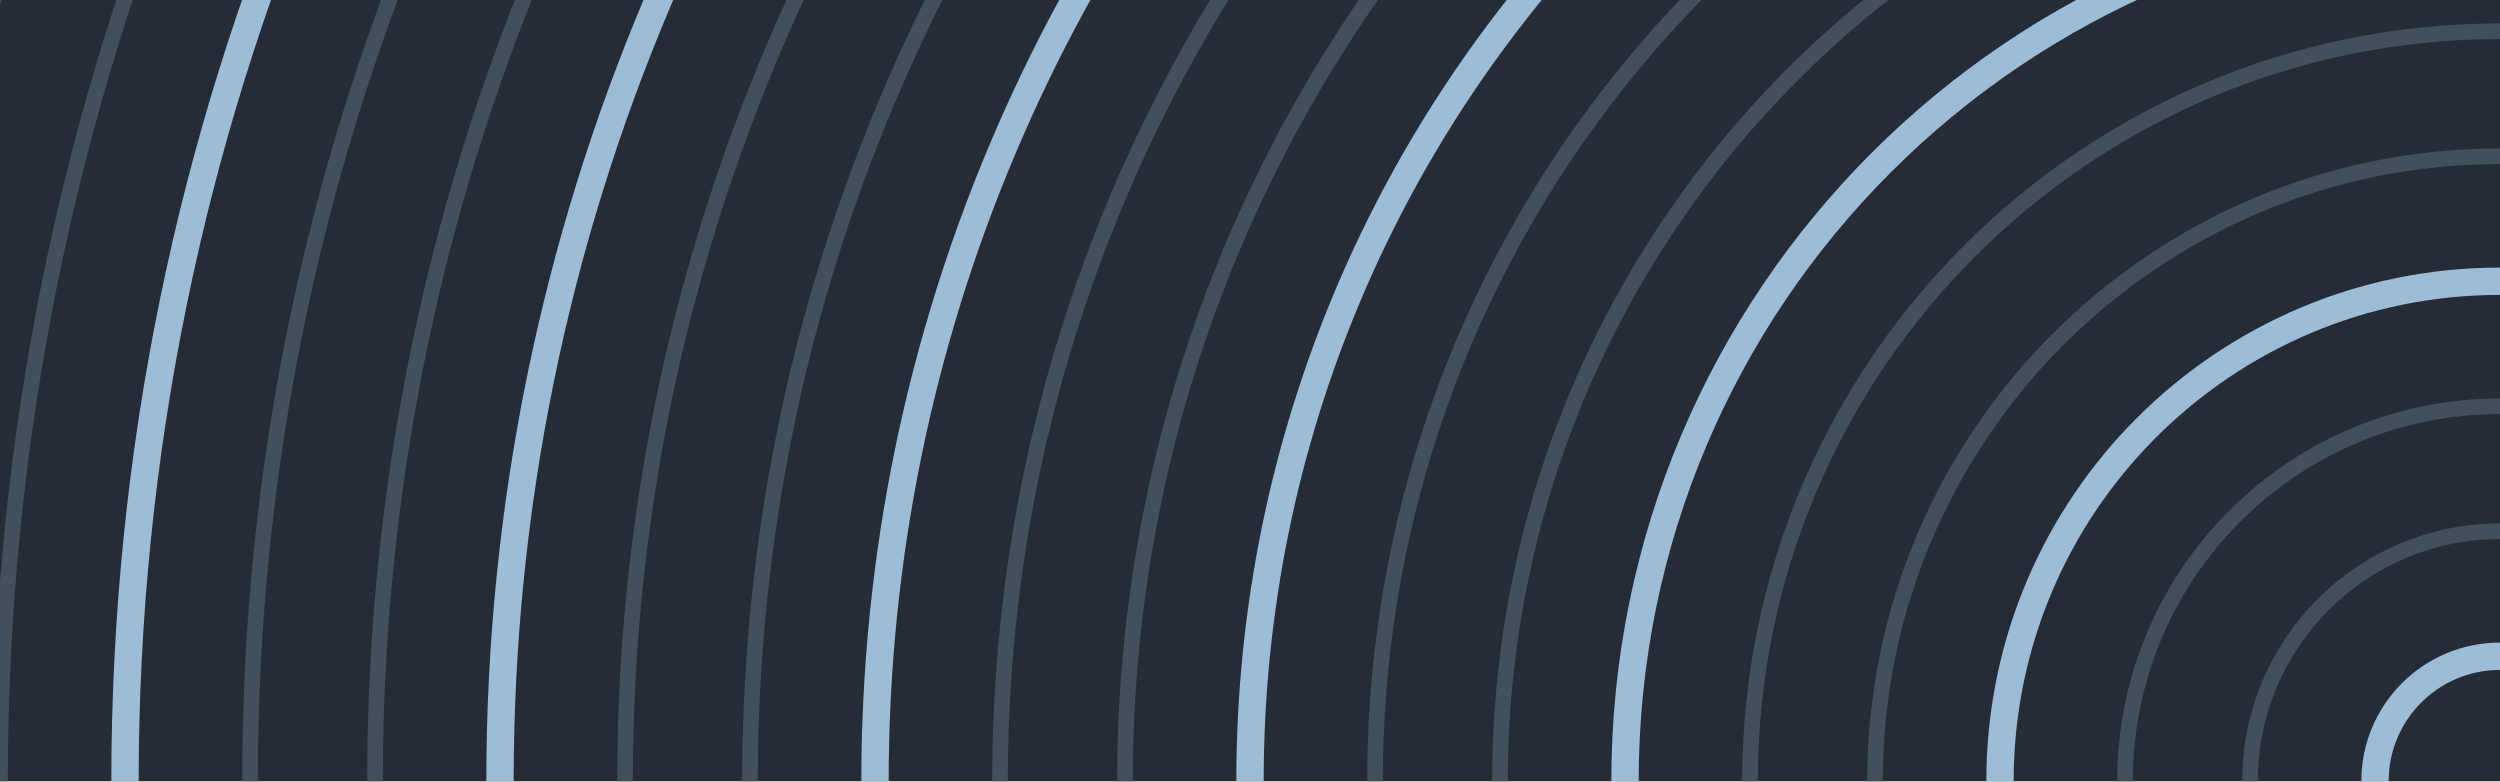
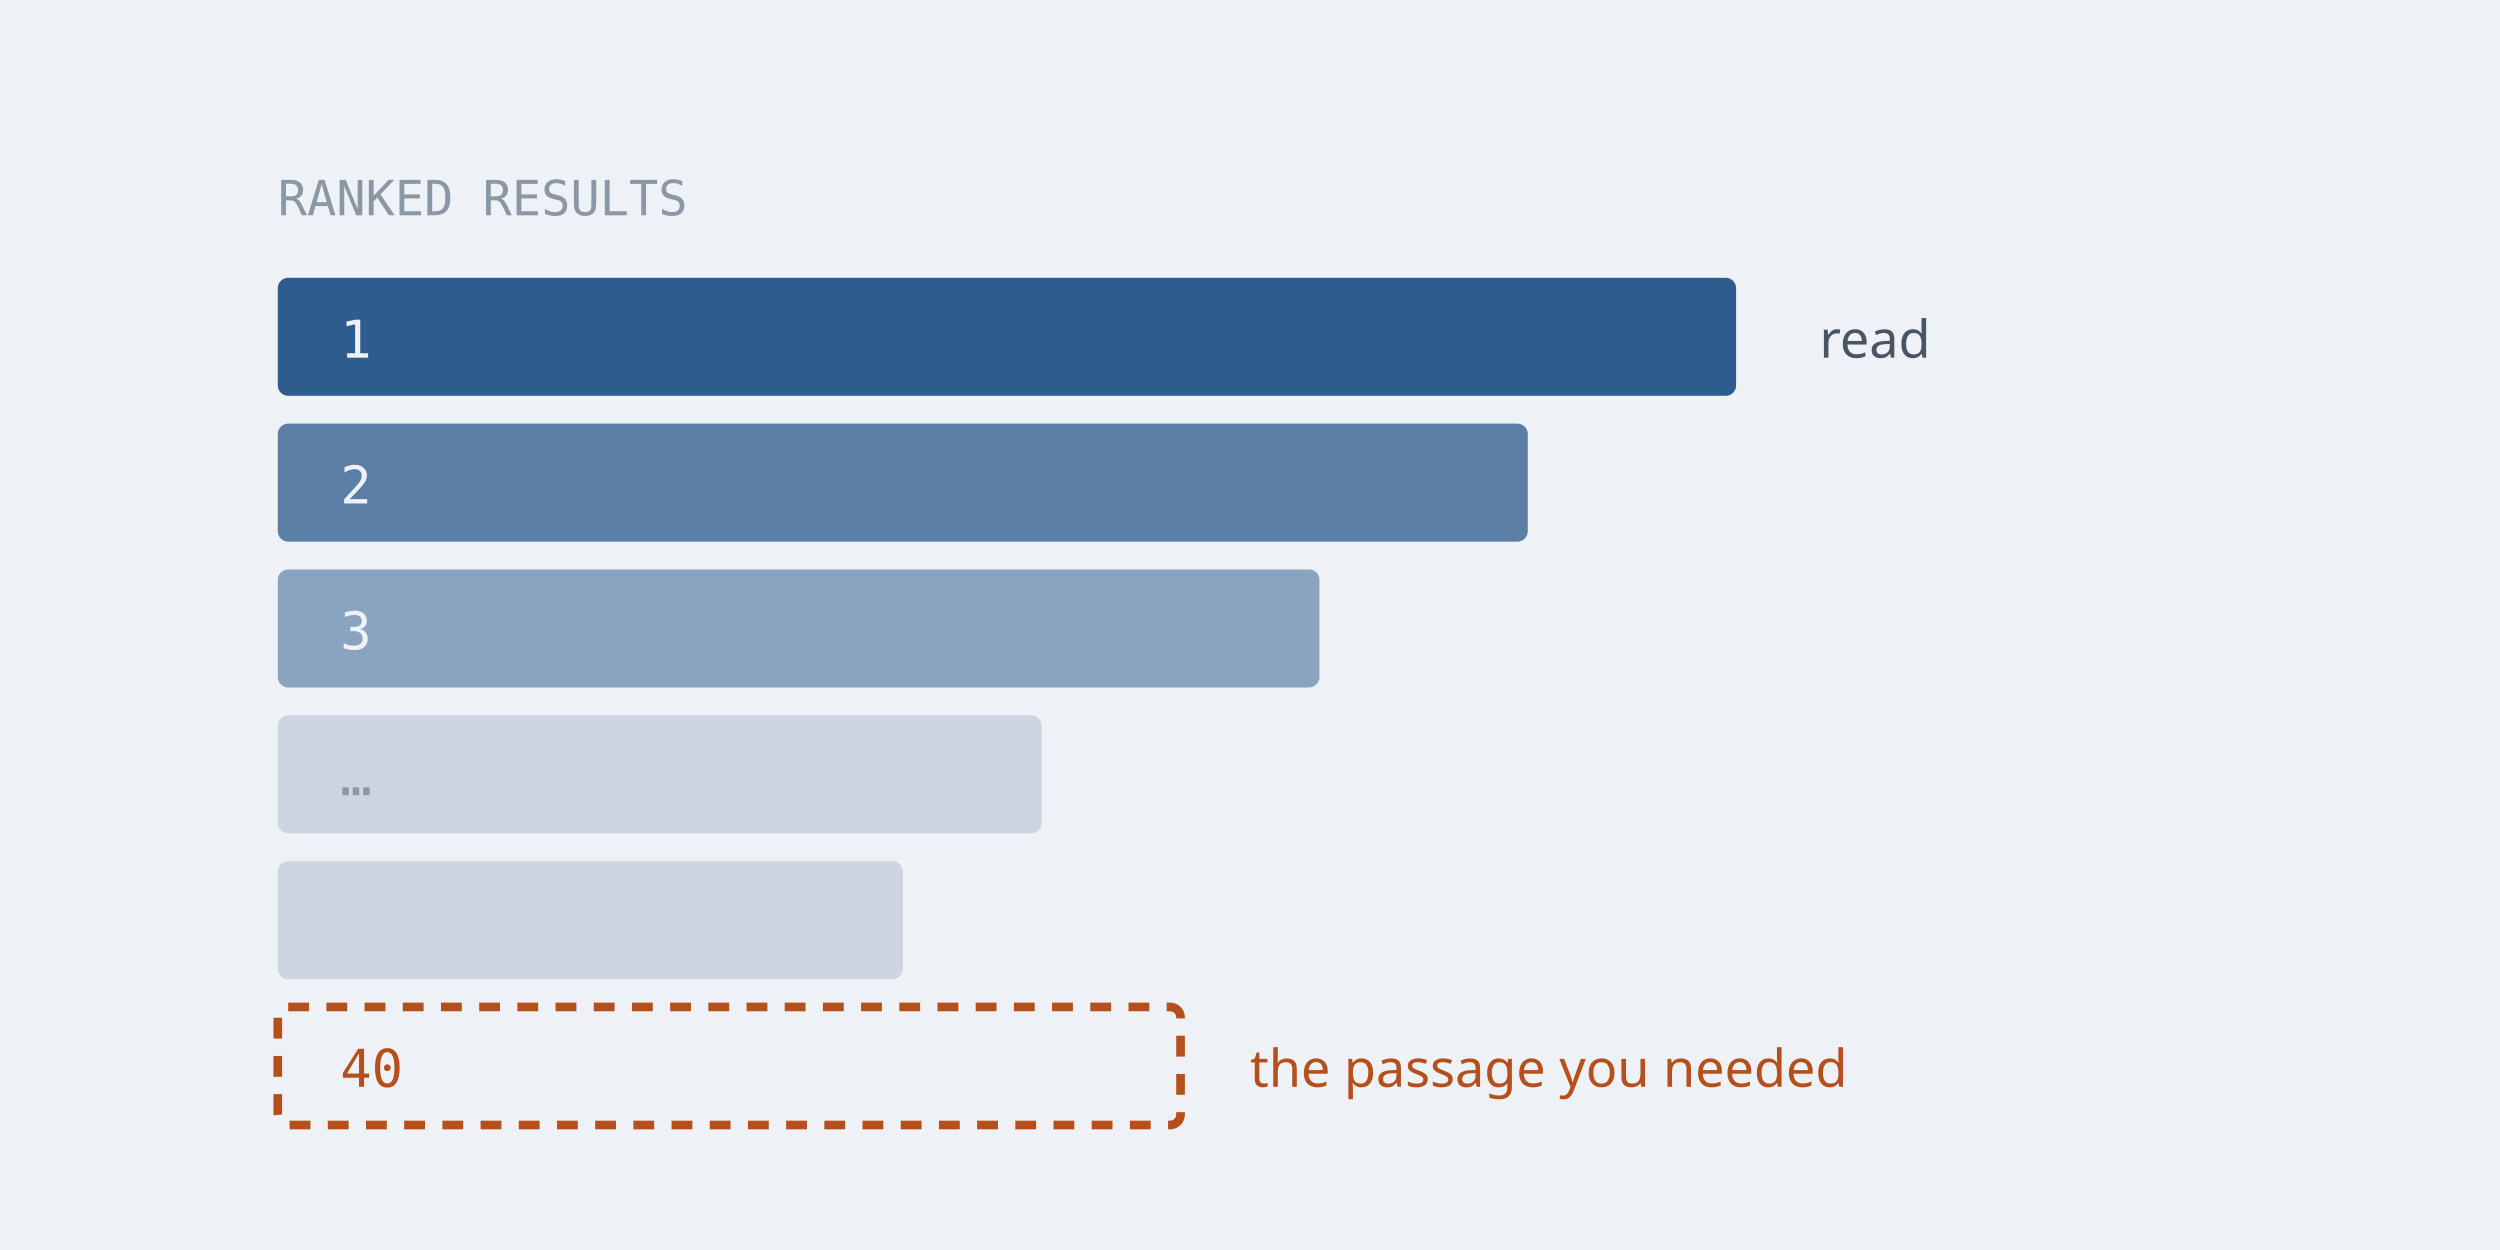
- <svg xmlns="http://www.w3.org/2000/svg" viewBox="0 0 640 200" width="640" height="200">
-   <rect width="640" height="200" fill="#252c35" />
-   <g clip-path="url(#c)">
-     <circle cx="640" cy="200" r="32" fill="none" stroke="#9dbcd8" stroke-width="7" />
-     <circle cx="640" cy="200" r="64" fill="none" stroke="#434f5d" stroke-width="4" />
-     <circle cx="640" cy="200" r="96" fill="none" stroke="#434f5d" stroke-width="4" />
-     <circle cx="640" cy="200" r="128" fill="none" stroke="#9dbcd8" stroke-width="7" />
-     <circle cx="640" cy="200" r="160" fill="none" stroke="#434f5d" stroke-width="4" />
-     <circle cx="640" cy="200" r="192" fill="none" stroke="#434f5d" stroke-width="4" />
-     <circle cx="640" cy="200" r="224" fill="none" stroke="#9dbcd8" stroke-width="7" />
-     <circle cx="640" cy="200" r="256" fill="none" stroke="#434f5d" stroke-width="4" />
-     <circle cx="640" cy="200" r="288" fill="none" stroke="#434f5d" stroke-width="4" />
-     <circle cx="640" cy="200" r="320" fill="none" stroke="#9dbcd8" stroke-width="7" />
-     <circle cx="640" cy="200" r="352" fill="none" stroke="#434f5d" stroke-width="4" />
-     <circle cx="640" cy="200" r="384" fill="none" stroke="#434f5d" stroke-width="4" />
-     <circle cx="640" cy="200" r="416" fill="none" stroke="#9dbcd8" stroke-width="7" />
-     <circle cx="640" cy="200" r="448" fill="none" stroke="#434f5d" stroke-width="4" />
-     <circle cx="640" cy="200" r="480" fill="none" stroke="#434f5d" stroke-width="4" />
-     <circle cx="640" cy="200" r="512" fill="none" stroke="#9dbcd8" stroke-width="7" />
-     <circle cx="640" cy="200" r="544" fill="none" stroke="#434f5d" stroke-width="4" />
-     <circle cx="640" cy="200" r="576" fill="none" stroke="#434f5d" stroke-width="4" />
-     <circle cx="640" cy="200" r="608" fill="none" stroke="#9dbcd8" stroke-width="7" />
-     <circle cx="640" cy="200" r="640" fill="none" stroke="#434f5d" stroke-width="4" />
-     <circle cx="640" cy="200" r="672" fill="none" stroke="#434f5d" stroke-width="4" />
+ <svg xmlns="http://www.w3.org/2000/svg" viewBox="0 0 720 360" width="720" height="360" role="img" aria-labelledby="t">
+   <rect width="720" height="360" fill="#eef2f6" />
+   <g font-family="ui-sans-serif, system-ui, sans-serif">
+     <text x="80" y="62" font-size="14" fill="#8a97a5" font-family="ui-monospace, monospace">RANKED RESULTS</text>
+     <g>
+       <rect x="80" y="80" width="420" height="34" rx="3" fill="#2f5c8f" />
+       <text x="98" y="103" font-size="15" fill="#eef2f6" font-family="ui-monospace, monospace">1</text>
+       <rect x="80" y="122" width="360" height="34" rx="3" fill="#5b7ea6" />
+       <text x="98" y="145" font-size="15" fill="#eef2f6" font-family="ui-monospace, monospace">2</text>
+       <rect x="80" y="164" width="300" height="34" rx="3" fill="#8aa4c0" />
+       <text x="98" y="187" font-size="15" fill="#eef2f6" font-family="ui-monospace, monospace">3</text>
+     </g>
+     <text x="524" y="103" font-size="15" fill="#4a5563">read</text>
+     <g fill="#cdd6e0">
+       <rect x="80" y="206" width="220" height="34" rx="3" />
+       <rect x="80" y="248" width="180" height="34" rx="3" />
+     </g>
+     <text x="98" y="229" font-size="15" fill="#8a97a5" font-family="ui-monospace, monospace">…</text>
+     <rect x="80" y="290" width="260" height="34" rx="3" fill="none" stroke="#b5501c" stroke-width="2.5" stroke-dasharray="6 5" />
+     <text x="98" y="313" font-size="15" fill="#b5501c" font-family="ui-monospace, monospace">40</text>
+     <text x="360" y="313" font-size="15" fill="#b5501c">the passage you needed</text>
  </g>
-   <clipPath id="c">
-     <rect width="640" height="200" />
-   </clipPath>
</svg>
